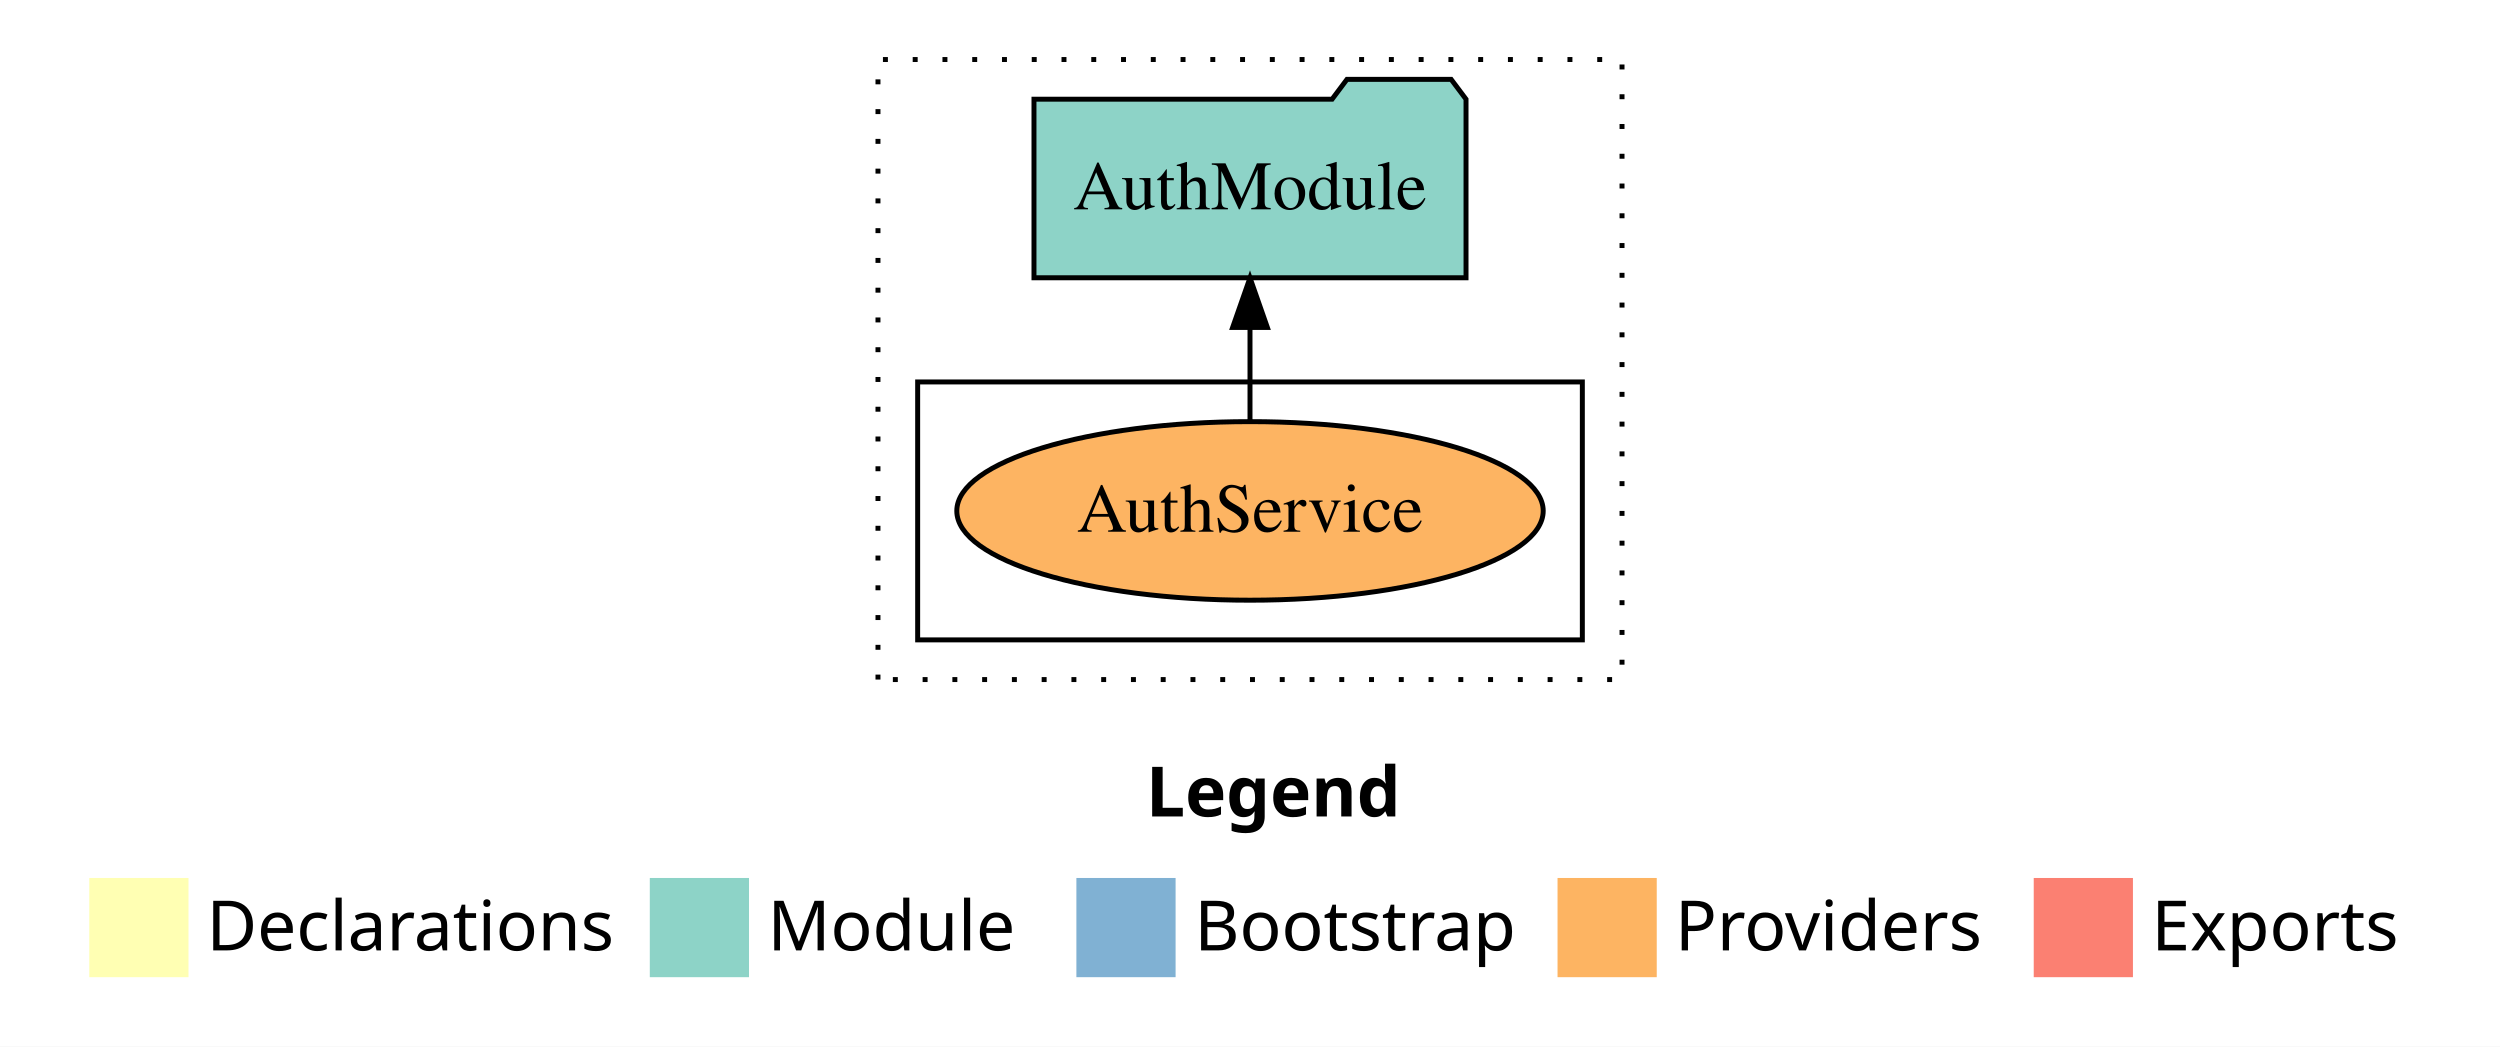
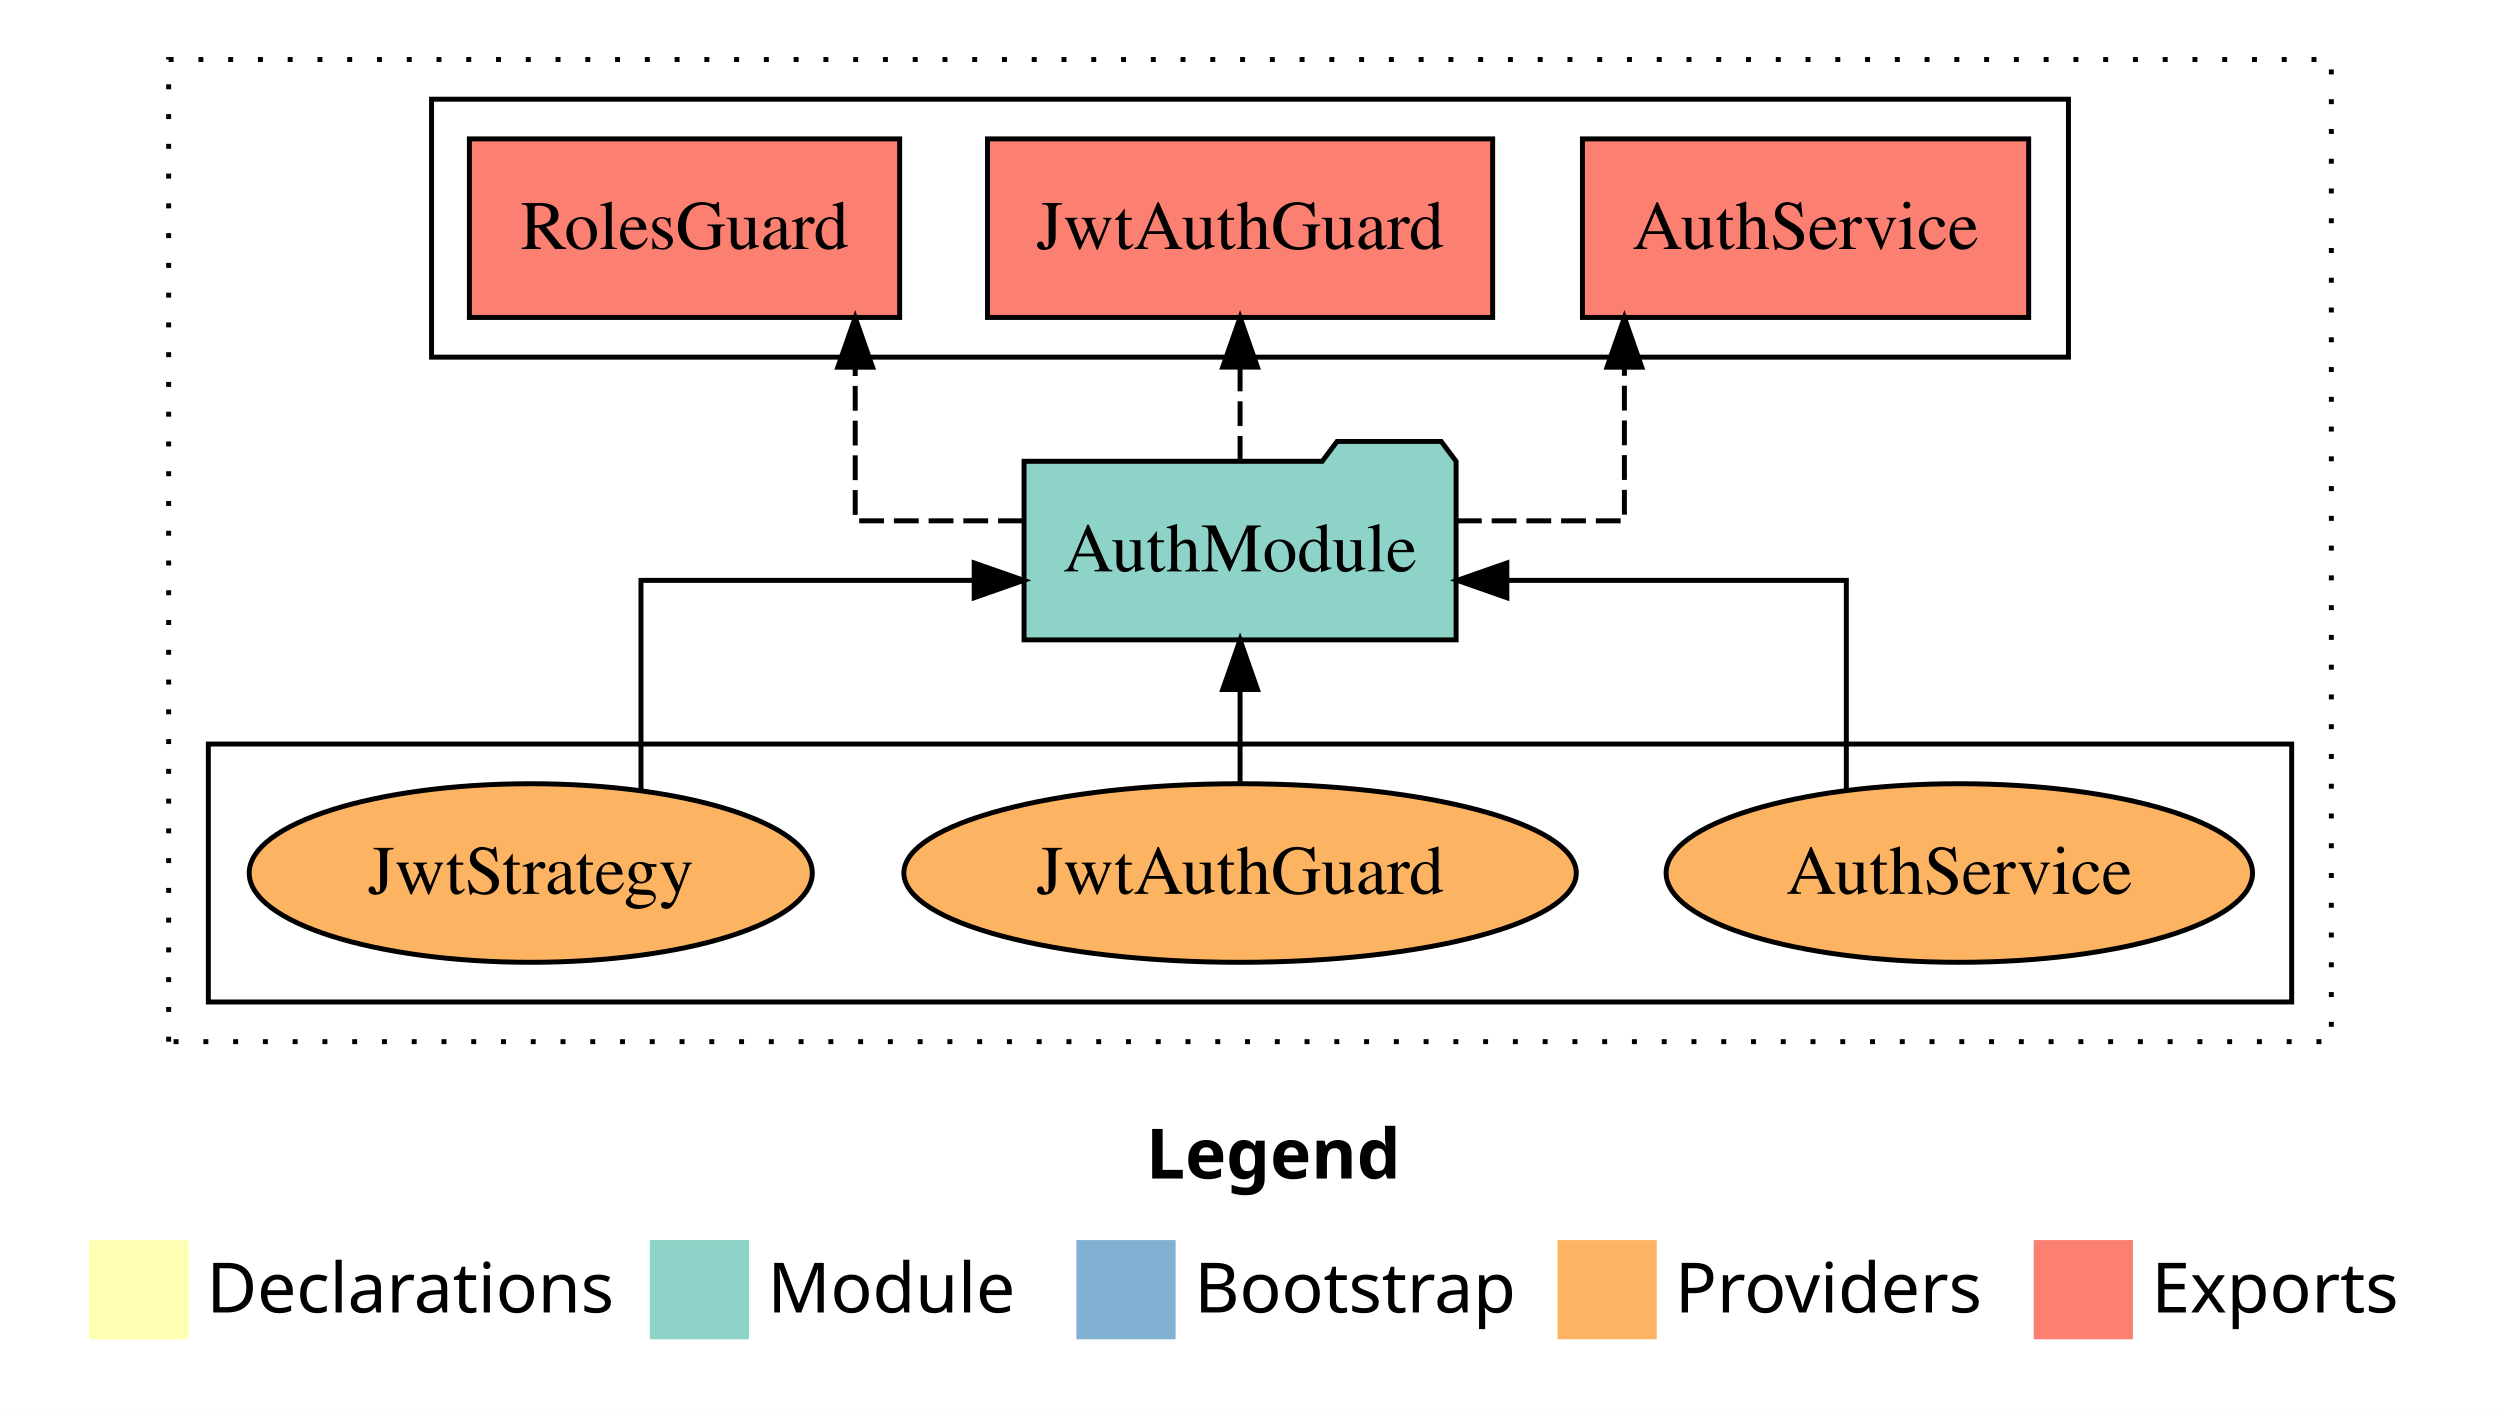
- <svg xmlns="http://www.w3.org/2000/svg" width="504pt" height="211pt" viewBox="0.00 0.00 504.00 211.00">
-   <g id="graph0" class="graph" transform="scale(1 1) rotate(0) translate(4 207)">
-     <polygon fill="white" stroke="transparent" points="-4,4 -4,-207 500,-207 500,4 -4,4" />
+ <svg xmlns="http://www.w3.org/2000/svg" width="504pt" height="284pt" viewBox="0.00 0.00 504.00 284.00">
+   <g id="graph0" class="graph" transform="scale(1 1) rotate(0) translate(4 280)">
+     <polygon fill="white" stroke="transparent" points="-4,4 -4,-280 500,-280 500,4 -4,4" />
    <text text-anchor="start" x="227.01" y="-42.4" font-family="Times-12" font-weight="bold" font-size="14.00">Legend</text>
    <polygon fill="#ffffb3" stroke="transparent" points="14,-10 14,-30 34,-30 34,-10 14,-10" />
    <text text-anchor="start" x="37.63" y="-15.4" font-family="Times-12" font-size="14.00">  Declarations</text>
    <polygon fill="#8dd3c7" stroke="transparent" points="127,-10 127,-30 147,-30 147,-10 127,-10" />
    <text text-anchor="start" x="150.73" y="-15.4" font-family="Times-12" font-size="14.00">  Module</text>
    <polygon fill="#80b1d3" stroke="transparent" points="213,-10 213,-30 233,-30 233,-10 213,-10" />
    <text text-anchor="start" x="236.78" y="-15.4" font-family="Times-12" font-size="14.00">  Bootstrap</text>
    <polygon fill="#fdb462" stroke="transparent" points="310,-10 310,-30 330,-30 330,-10 310,-10" />
    <text text-anchor="start" x="333.67" y="-15.4" font-family="Times-12" font-size="14.00">  Providers</text>
    <polygon fill="#fb8072" stroke="transparent" points="406,-10 406,-30 426,-30 426,-10 406,-10" />
    <text text-anchor="start" x="429.73" y="-15.4" font-family="Times-12" font-size="14.00">  Exports</text>
    <g id="clust1" class="cluster">
-       <polygon fill="none" stroke="black" stroke-dasharray="1,5" points="173,-70 173,-195 323,-195 323,-70 173,-70" />
+       <polygon fill="none" stroke="black" stroke-dasharray="1,5" points="30,-70 30,-268 466,-268 466,-70 30,-70" />
+     </g>
+     <g id="clust4" class="cluster">
+       <polygon fill="none" stroke="black" points="83,-208 83,-260 413,-260 413,-208 83,-208" />
    </g>
    <g id="clust6" class="cluster">
-       <polygon fill="none" stroke="black" points="181,-78 181,-130 315,-130 315,-78 181,-78" />
+       <polygon fill="none" stroke="black" points="38,-78 38,-130 458,-130 458,-78 38,-78" />
    </g>
    <g id="node1" class="node">
-       <ellipse fill="#fdb462" stroke="black" cx="248" cy="-104" rx="59.11" ry="18" />
-       <text text-anchor="middle" x="248" y="-99.8" font-family="Times,serif" font-size="14.00">AuthService</text>
+       <polygon fill="#fb8072" stroke="black" points="404.98,-252 315.02,-252 315.02,-216 404.98,-216 404.98,-252" />
+       <text text-anchor="middle" x="360" y="-229.8" font-family="Times,serif" font-size="14.00">AuthService </text>
    </g>
    <g id="node2" class="node">
-       <polygon fill="#8dd3c7" stroke="black" points="291.55,-187 288.55,-191 267.55,-191 264.55,-187 204.45,-187 204.45,-151 291.55,-151 291.55,-187" />
-       <text text-anchor="middle" x="248" y="-164.8" font-family="Times,serif" font-size="14.00">AuthModule</text>
+       <polygon fill="#fb8072" stroke="black" points="296.92,-252 195.08,-252 195.08,-216 296.92,-216 296.92,-252" />
+       <text text-anchor="middle" x="246" y="-229.8" font-family="Times,serif" font-size="14.00">JwtAuthGuard </text>
+     </g>
+     <g id="node3" class="node">
+       <polygon fill="#fb8072" stroke="black" points="177.37,-252 90.63,-252 90.63,-216 177.37,-216 177.37,-252" />
+       <text text-anchor="middle" x="134" y="-229.8" font-family="Times,serif" font-size="14.00">RolesGuard </text>
+     </g>
+     <g id="node4" class="node">
+       <polygon fill="#8dd3c7" stroke="black" points="289.55,-187 286.55,-191 265.55,-191 262.55,-187 202.45,-187 202.45,-151 289.55,-151 289.55,-187" />
+       <text text-anchor="middle" x="246" y="-164.8" font-family="Times,serif" font-size="14.00">AuthModule</text>
    </g>
    <g id="edge1" class="edge">
-       <path fill="none" stroke="black" d="M248,-122.11C248,-122.11 248,-140.99 248,-140.99" />
-       <polygon fill="black" stroke="black" points="244.5,-140.99 248,-150.99 251.5,-140.99 244.5,-140.99" />
+       <path fill="none" stroke="black" stroke-dasharray="5,2" d="M289.72,-175C307.3,-175 323.48,-175 323.48,-175 323.48,-175 323.48,-205.98 323.48,-205.98" />
+       <polygon fill="black" stroke="black" points="319.98,-205.98 323.48,-215.98 326.98,-205.98 319.98,-205.98" />
+     </g>
+     <g id="edge2" class="edge">
+       <path fill="none" stroke="black" stroke-dasharray="5,2" d="M246,-187.11C246,-187.11 246,-205.99 246,-205.99" />
+       <polygon fill="black" stroke="black" points="242.5,-205.99 246,-215.99 249.5,-205.99 242.5,-205.99" />
+     </g>
+     <g id="edge3" class="edge">
+       <path fill="none" stroke="black" stroke-dasharray="5,2" d="M202.21,-175C184.61,-175 168.41,-175 168.41,-175 168.41,-175 168.41,-205.98 168.41,-205.98" />
+       <polygon fill="black" stroke="black" points="164.91,-205.98 168.41,-215.98 171.91,-205.98 164.91,-205.98" />
+     </g>
+     <g id="node5" class="node">
+       <ellipse fill="#fdb462" stroke="black" cx="391" cy="-104" rx="59.11" ry="18" />
+       <text text-anchor="middle" x="391" y="-99.8" font-family="Times,serif" font-size="14.00">AuthService</text>
+     </g>
+     <g id="edge4" class="edge">
+       <path fill="none" stroke="black" d="M368.22,-120.75C368.22,-138.19 368.22,-163 368.22,-163 368.22,-163 299.78,-163 299.78,-163" />
+       <polygon fill="black" stroke="black" points="299.78,-159.5 289.78,-163 299.78,-166.5 299.78,-159.5" />
+     </g>
+     <g id="node6" class="node">
+       <ellipse fill="#fdb462" stroke="black" cx="246" cy="-104" rx="67.78" ry="18" />
+       <text text-anchor="middle" x="246" y="-99.8" font-family="Times,serif" font-size="14.00">JwtAuthGuard</text>
+     </g>
+     <g id="edge5" class="edge">
+       <path fill="none" stroke="black" d="M246,-122.11C246,-122.11 246,-140.99 246,-140.99" />
+       <polygon fill="black" stroke="black" points="242.5,-140.99 246,-150.99 249.5,-140.99 242.5,-140.99" />
+     </g>
+     <g id="node7" class="node">
+       <ellipse fill="#fdb462" stroke="black" cx="103" cy="-104" rx="56.76" ry="18" />
+       <text text-anchor="middle" x="103" y="-99.8" font-family="Times,serif" font-size="14.00">JwtStrategy</text>
+     </g>
+     <g id="edge6" class="edge">
+       <path fill="none" stroke="black" d="M125.22,-120.75C125.22,-138.19 125.22,-163 125.22,-163 125.22,-163 192.4,-163 192.4,-163" />
+       <polygon fill="black" stroke="black" points="192.4,-166.5 202.4,-163 192.4,-159.5 192.4,-166.5" />
    </g>
  </g>
</svg>
